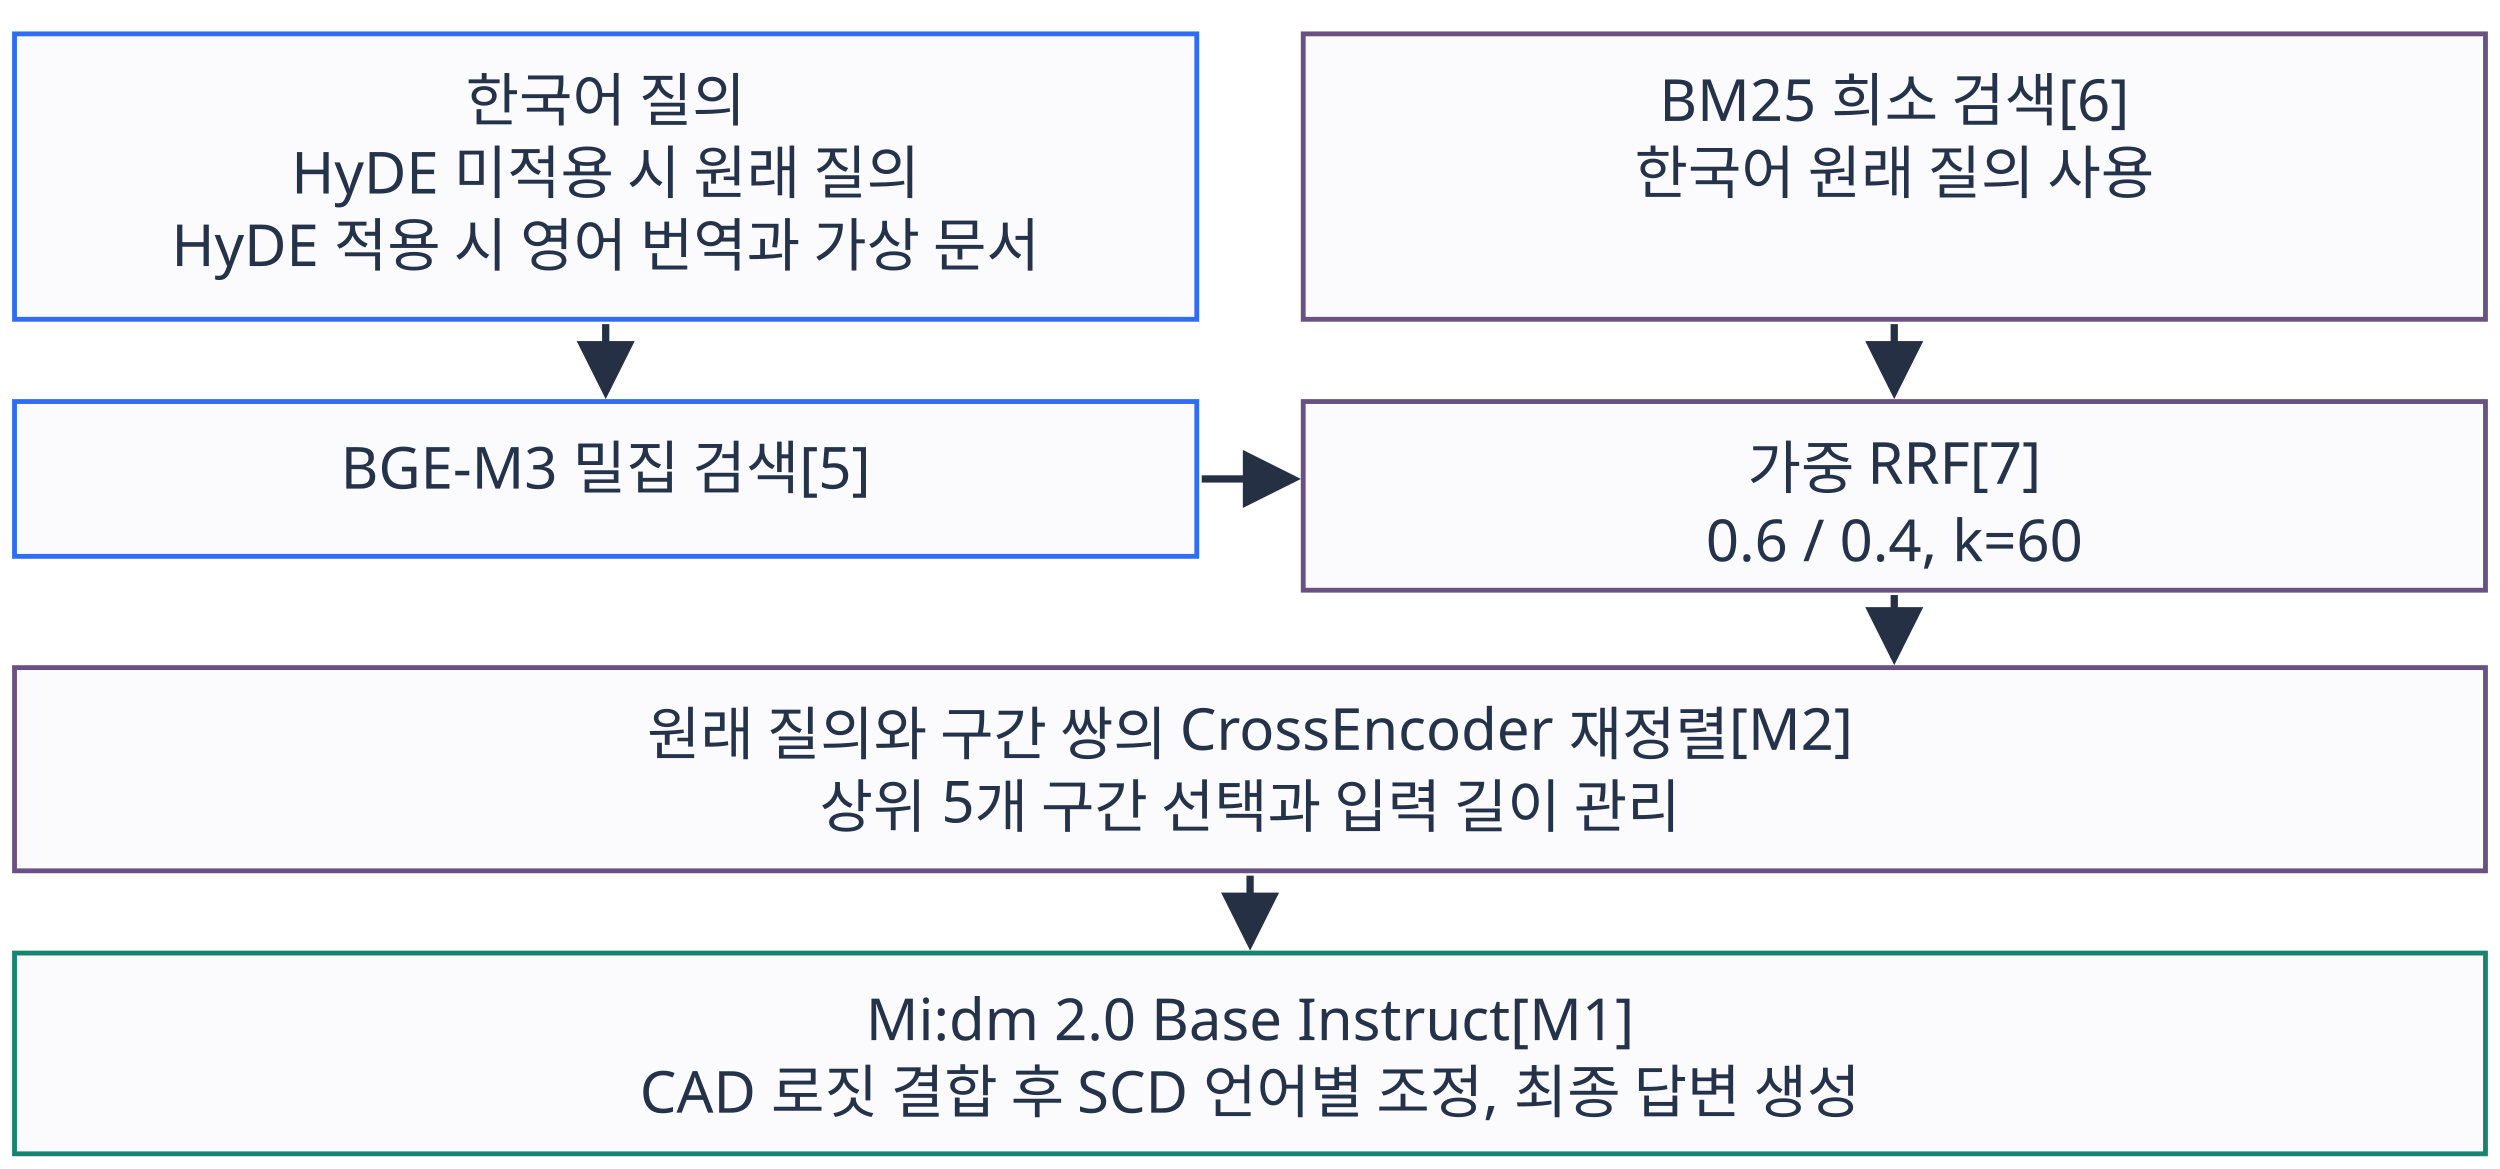
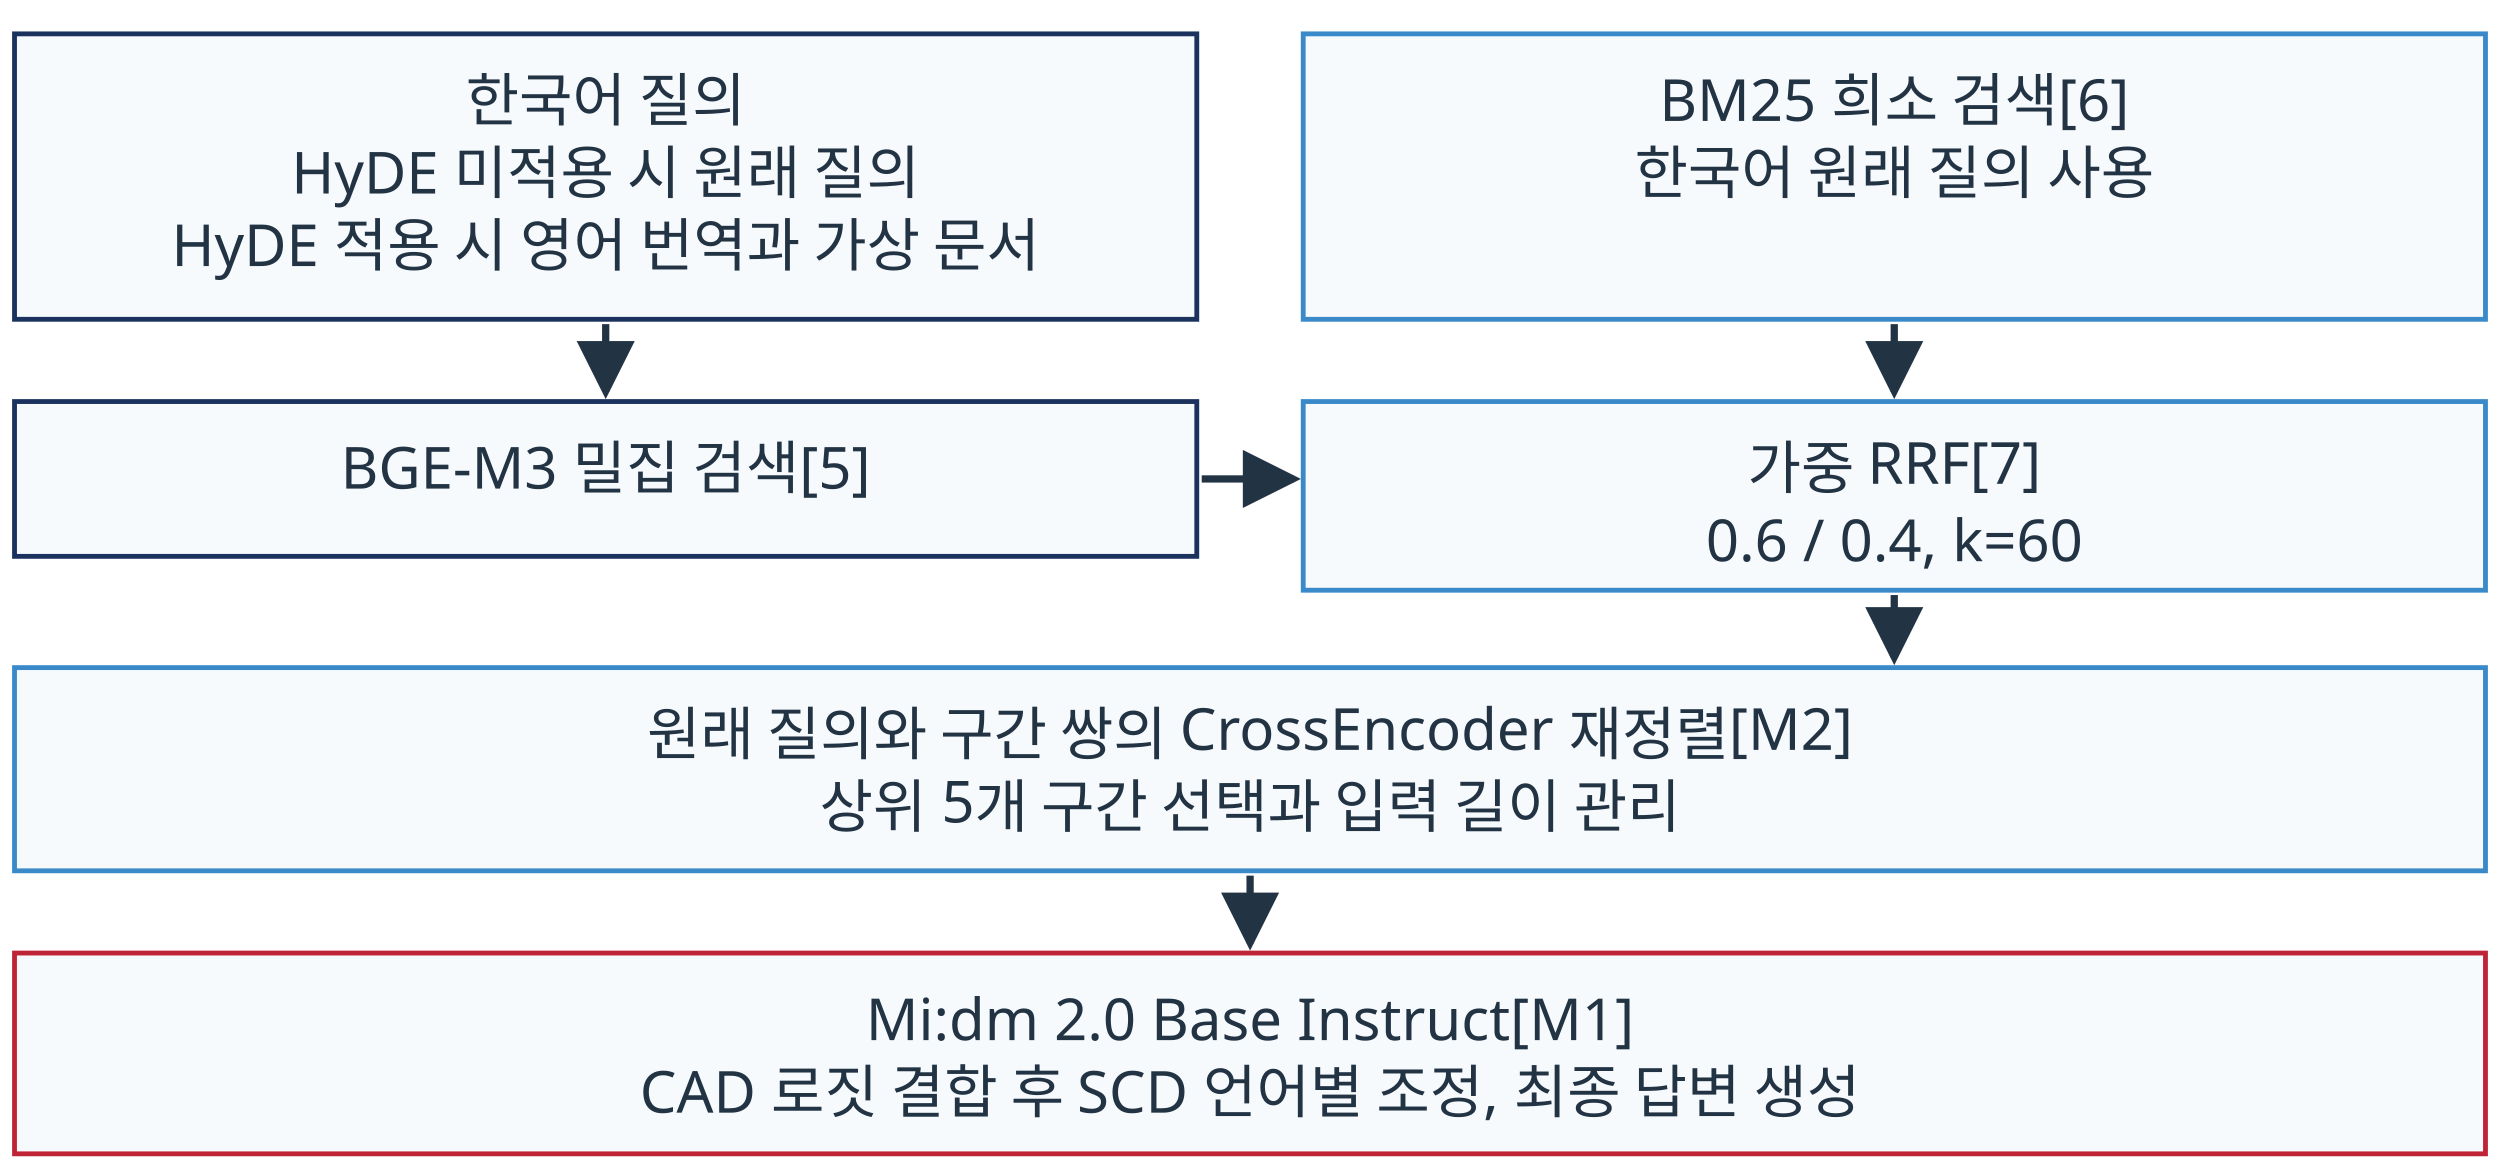
<svg xmlns="http://www.w3.org/2000/svg" width="159mm" height="74.306mm" viewBox="68 880 1033.52 483">
  <defs>
    <marker id="pipeline-arrow" markerWidth="8" markerHeight="8" refX="7" refY="4" orient="auto" markerUnits="strokeWidth">
-       <path d="M0,0 L8,4 L0,8 z" fill="#263044" />
+       <path d="M0,0 L8,4 L0,8 z" fill="#223344" />
    </marker>
  </defs>
  <rect width="2245.039" height="3178.583" fill="white" />
-   <rect x="74" y="894" width="488.76" height="118" fill="#FBFAFD" stroke="#2F6DF6" stroke-width="2" />
-   <text x="318.38" y="930" font-family="Malgun Gothic,NanumGothic,sans-serif" font-size="24" font-weight="400" fill="#24324A" text-anchor="middle">한국어 질의</text>
-   <text x="318.38" y="960" font-family="Malgun Gothic,NanumGothic,sans-serif" font-size="24" font-weight="400" fill="#24324A" text-anchor="middle">HyDE 미적용 시 원래 질의</text>
-   <text x="318.38" y="990" font-family="Malgun Gothic,NanumGothic,sans-serif" font-size="24" font-weight="400" fill="#24324A" text-anchor="middle">HyDE 적용 시 영어 번역과 가상 문서</text>
-   <rect x="606.76" y="894" width="488.76" height="118" fill="#FBFAFD" stroke="#695184" stroke-width="2" />
-   <text x="851.14" y="930" font-family="Malgun Gothic,NanumGothic,sans-serif" font-size="24" font-weight="400" fill="#24324A" text-anchor="middle">BM25 희소 검색[6]</text>
-   <text x="851.14" y="960" font-family="Malgun Gothic,NanumGothic,sans-serif" font-size="24" font-weight="400" fill="#24324A" text-anchor="middle">한국어 원래 질의 사용</text>
-   <rect x="74" y="1046" width="488.76" height="64" fill="#FBFAFD" stroke="#2F6DF6" stroke-width="2" />
-   <text x="318.38" y="1082" font-family="Malgun Gothic,NanumGothic,sans-serif" font-size="24" font-weight="400" fill="#24324A" text-anchor="middle">BGE-M3 밀집 검색[5]</text>
-   <rect x="606.76" y="1046" width="488.76" height="78" fill="#FBFAFD" stroke="#695184" stroke-width="2" />
-   <text x="851.14" y="1082" font-family="Malgun Gothic,NanumGothic,sans-serif" font-size="24" font-weight="400" fill="#24324A" text-anchor="middle">가중 RRF[7]</text>
-   <text x="851.14" y="1112" font-family="Malgun Gothic,NanumGothic,sans-serif" font-size="24" font-weight="400" fill="#24324A" text-anchor="middle">0.6 / 0.4, k=60</text>
-   <rect x="74" y="1156" width="1021.52" height="84" fill="#FBFAFD" stroke="#695184" stroke-width="2" />
-   <text x="584.76" y="1192" font-family="Malgun Gothic,NanumGothic,sans-serif" font-size="24" font-weight="400" fill="#24324A" text-anchor="middle">원래 질의와 구간 쌍의 CrossEncoder 재정렬[M2]</text>
-   <text x="584.76" y="1222" font-family="Malgun Gothic,NanumGothic,sans-serif" font-size="24" font-weight="400" fill="#24324A" text-anchor="middle">상위 5개 구간 선택과 입력 길이 관리</text>
-   <rect x="74" y="1274" width="1021.52" height="83" fill="#FBFAFD" stroke="#16846F" stroke-width="2" />
-   <text x="584.76" y="1310" font-family="Malgun Gothic,NanumGothic,sans-serif" font-size="24" font-weight="400" fill="#24324A" text-anchor="middle">Mi:dm 2.0 Base Instruct[M1]</text>
-   <text x="584.76" y="1340" font-family="Malgun Gothic,NanumGothic,sans-serif" font-size="24" font-weight="400" fill="#24324A" text-anchor="middle">CAD 로짓 결합 후 SCD 언어별 조정, 최종 답변 생성</text>
-   <line x1="318.4" y1="1014" x2="318.4" y2="1042" stroke="#263044" stroke-width="3" marker-end="url(#pipeline-arrow)" />
-   <line x1="851.1" y1="1014" x2="851.1" y2="1042" stroke="#263044" stroke-width="3" marker-end="url(#pipeline-arrow)" />
-   <line x1="564.8" y1="1078" x2="602.8" y2="1078" stroke="#263044" stroke-width="3" marker-end="url(#pipeline-arrow)" />
-   <line x1="851.1" y1="1126" x2="851.1" y2="1152" stroke="#263044" stroke-width="3" marker-end="url(#pipeline-arrow)" />
-   <line x1="584.8" y1="1242" x2="584.8" y2="1270" stroke="#263044" stroke-width="3" marker-end="url(#pipeline-arrow)" />
+   <rect x="74" y="894" width="488.76" height="118" fill="#F7FAFD" stroke="#1B325F" stroke-width="2" />
+   <text x="318.38" y="930" font-family="Malgun Gothic,NanumGothic,sans-serif" font-size="24" font-weight="400" fill="#223344" text-anchor="middle">한국어 질의</text>
+   <text x="318.38" y="960" font-family="Malgun Gothic,NanumGothic,sans-serif" font-size="24" font-weight="400" fill="#223344" text-anchor="middle">HyDE 미적용 시 원래 질의</text>
+   <text x="318.38" y="990" font-family="Malgun Gothic,NanumGothic,sans-serif" font-size="24" font-weight="400" fill="#223344" text-anchor="middle">HyDE 적용 시 영어 번역과 가상 문서</text>
+   <rect x="606.76" y="894" width="488.76" height="118" fill="#F7FAFD" stroke="#3A89C9" stroke-width="2" />
+   <text x="851.14" y="930" font-family="Malgun Gothic,NanumGothic,sans-serif" font-size="24" font-weight="400" fill="#223344" text-anchor="middle">BM25 희소 검색[6]</text>
+   <text x="851.14" y="960" font-family="Malgun Gothic,NanumGothic,sans-serif" font-size="24" font-weight="400" fill="#223344" text-anchor="middle">한국어 원래 질의 사용</text>
+   <rect x="74" y="1046" width="488.76" height="64" fill="#F7FAFD" stroke="#1B325F" stroke-width="2" />
+   <text x="318.38" y="1082" font-family="Malgun Gothic,NanumGothic,sans-serif" font-size="24" font-weight="400" fill="#223344" text-anchor="middle">BGE-M3 밀집 검색[5]</text>
+   <rect x="606.76" y="1046" width="488.76" height="78" fill="#F7FAFD" stroke="#3A89C9" stroke-width="2" />
+   <text x="851.14" y="1082" font-family="Malgun Gothic,NanumGothic,sans-serif" font-size="24" font-weight="400" fill="#223344" text-anchor="middle">가중 RRF[7]</text>
+   <text x="851.14" y="1112" font-family="Malgun Gothic,NanumGothic,sans-serif" font-size="24" font-weight="400" fill="#223344" text-anchor="middle">0.6 / 0.4, k=60</text>
+   <rect x="74" y="1156" width="1021.52" height="84" fill="#F7FAFD" stroke="#3A89C9" stroke-width="2" />
+   <text x="584.76" y="1192" font-family="Malgun Gothic,NanumGothic,sans-serif" font-size="24" font-weight="400" fill="#223344" text-anchor="middle">원래 질의와 구간 쌍의 CrossEncoder 재정렬[M2]</text>
+   <text x="584.76" y="1222" font-family="Malgun Gothic,NanumGothic,sans-serif" font-size="24" font-weight="400" fill="#223344" text-anchor="middle">상위 5개 구간 선택과 입력 길이 관리</text>
+   <rect x="74" y="1274" width="1021.52" height="83" fill="#F7FAFD" stroke="#BF2436" stroke-width="2" />
+   <text x="584.76" y="1310" font-family="Malgun Gothic,NanumGothic,sans-serif" font-size="24" font-weight="400" fill="#223344" text-anchor="middle">Mi:dm 2.0 Base Instruct[M1]</text>
+   <text x="584.76" y="1340" font-family="Malgun Gothic,NanumGothic,sans-serif" font-size="24" font-weight="400" fill="#223344" text-anchor="middle">CAD 로짓 결합 후 SCD 언어별 조정, 최종 답변 생성</text>
+   <line x1="318.4" y1="1014" x2="318.4" y2="1042" stroke="#223344" stroke-width="3" marker-end="url(#pipeline-arrow)" />
+   <line x1="851.1" y1="1014" x2="851.1" y2="1042" stroke="#223344" stroke-width="3" marker-end="url(#pipeline-arrow)" />
+   <line x1="564.8" y1="1078" x2="602.8" y2="1078" stroke="#223344" stroke-width="3" marker-end="url(#pipeline-arrow)" />
+   <line x1="851.1" y1="1126" x2="851.1" y2="1152" stroke="#223344" stroke-width="3" marker-end="url(#pipeline-arrow)" />
+   <line x1="584.8" y1="1242" x2="584.8" y2="1270" stroke="#223344" stroke-width="3" marker-end="url(#pipeline-arrow)" />
</svg>
